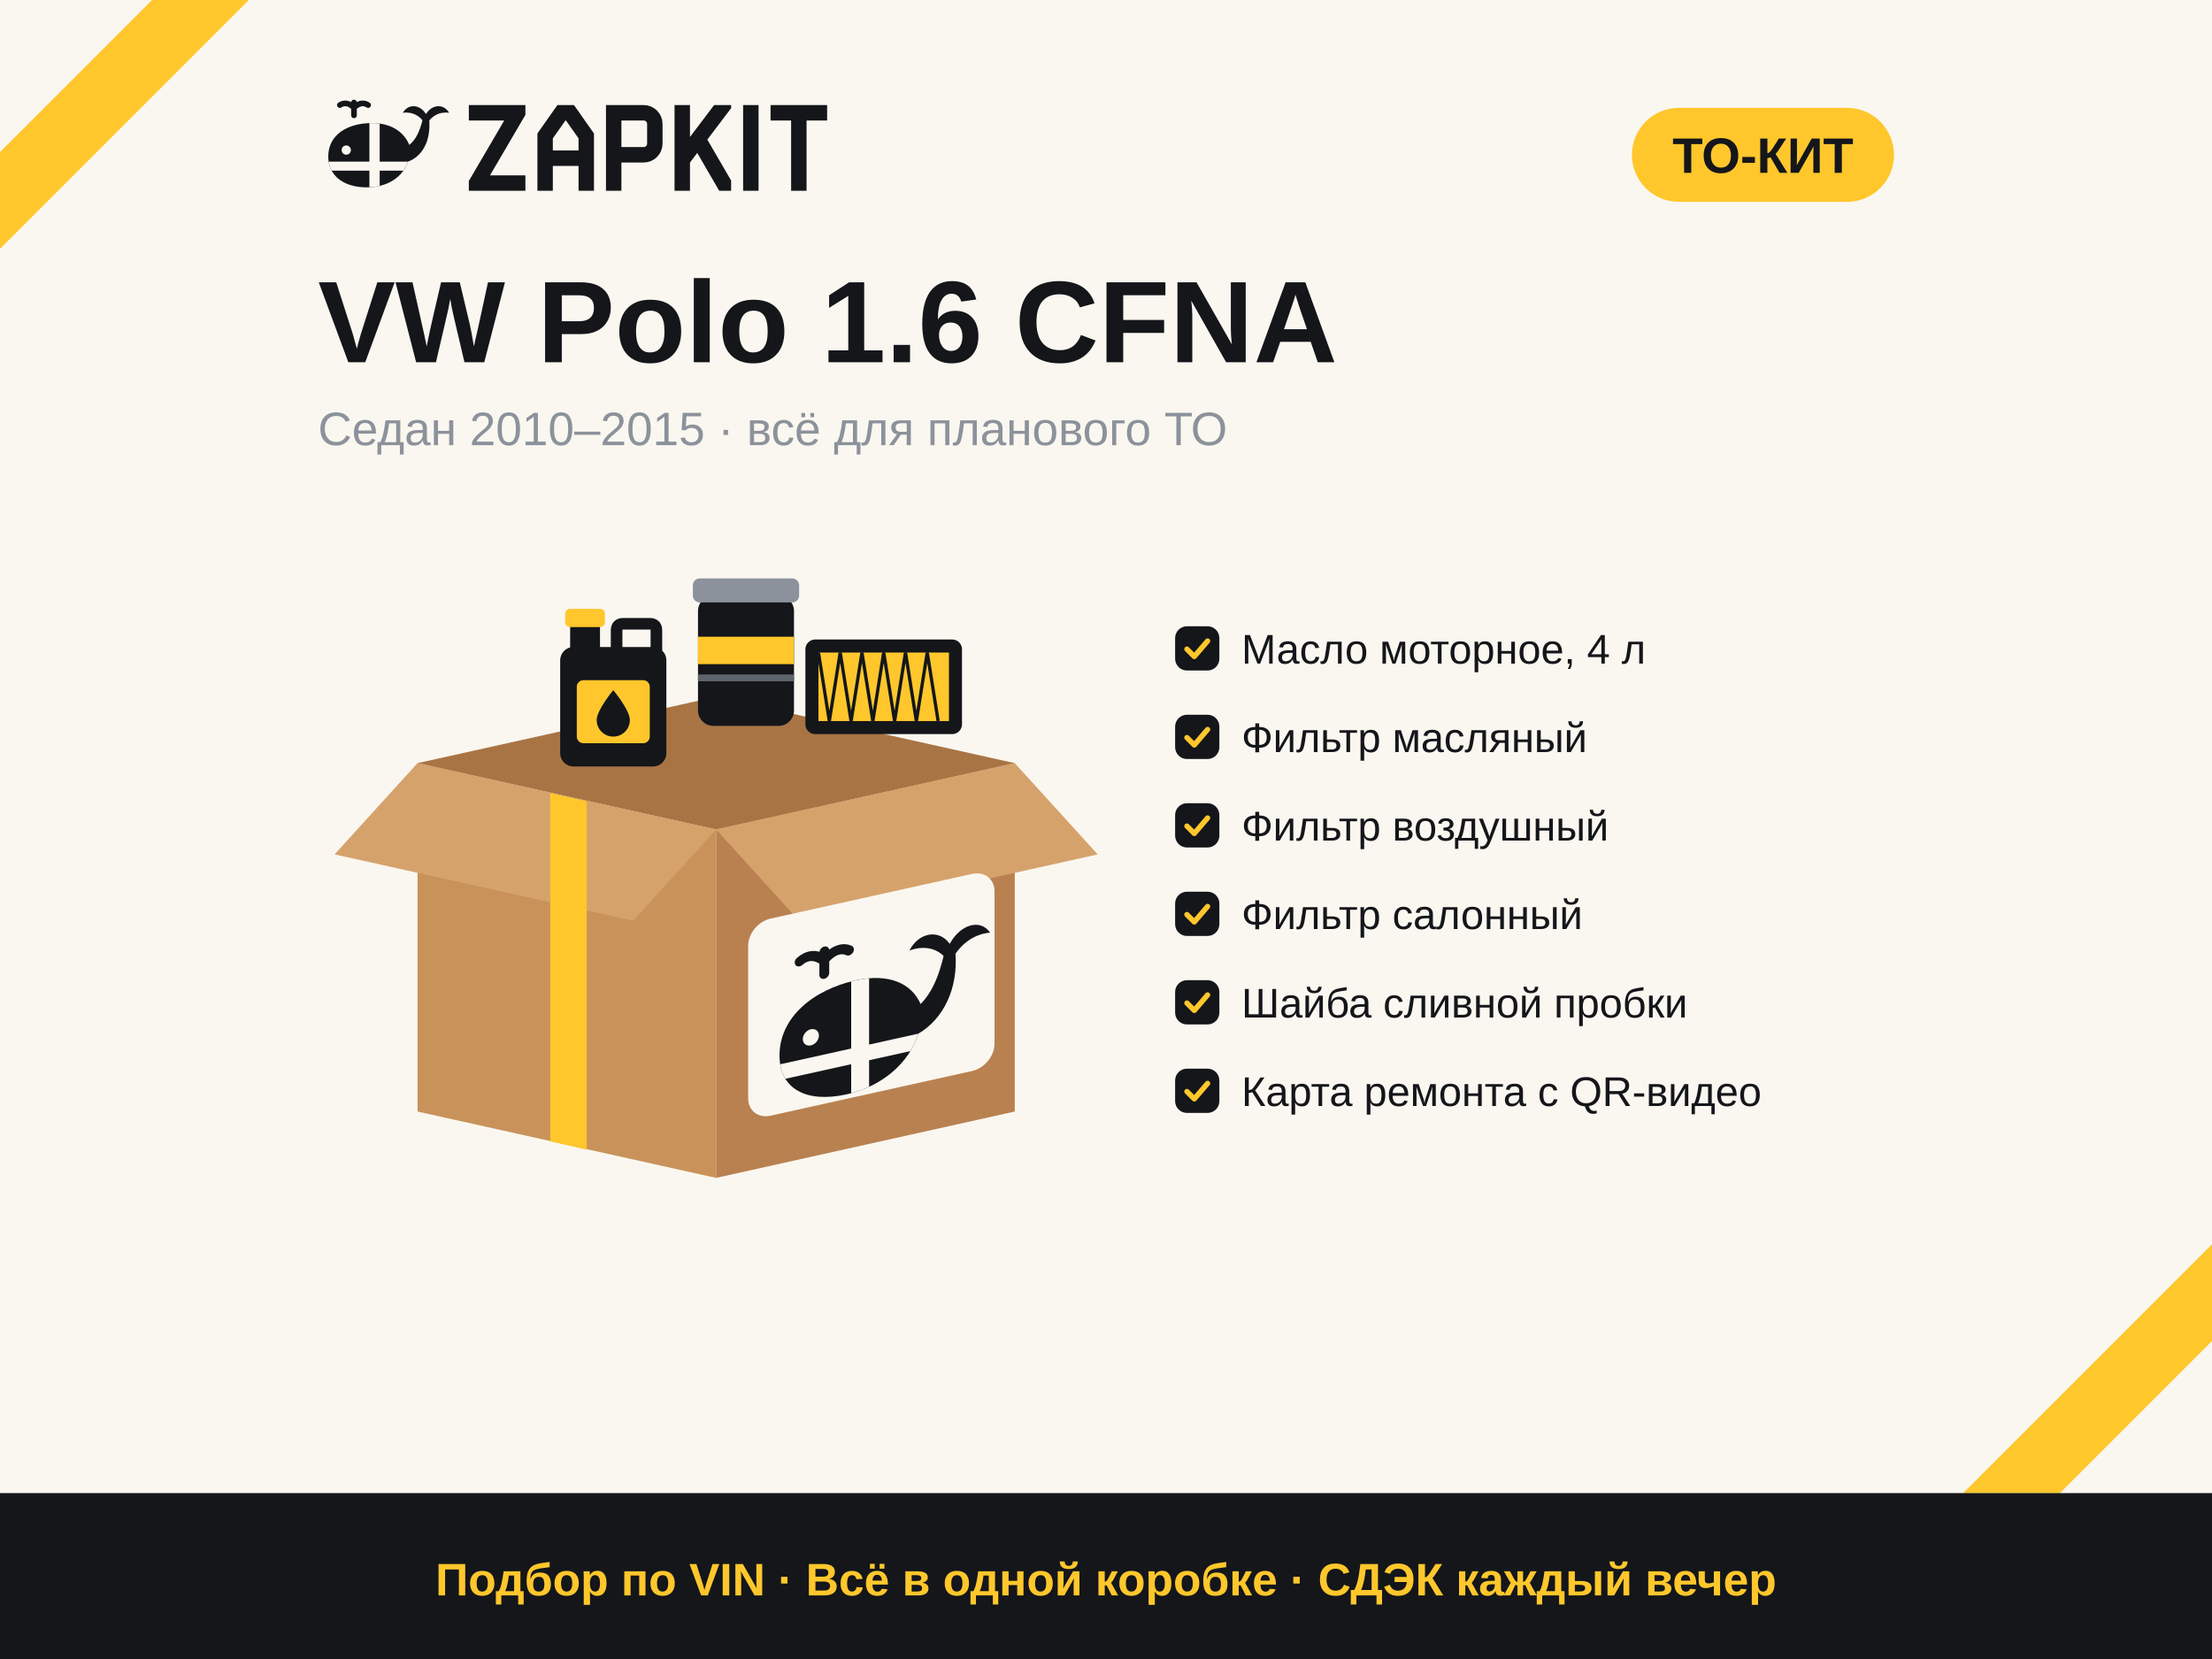
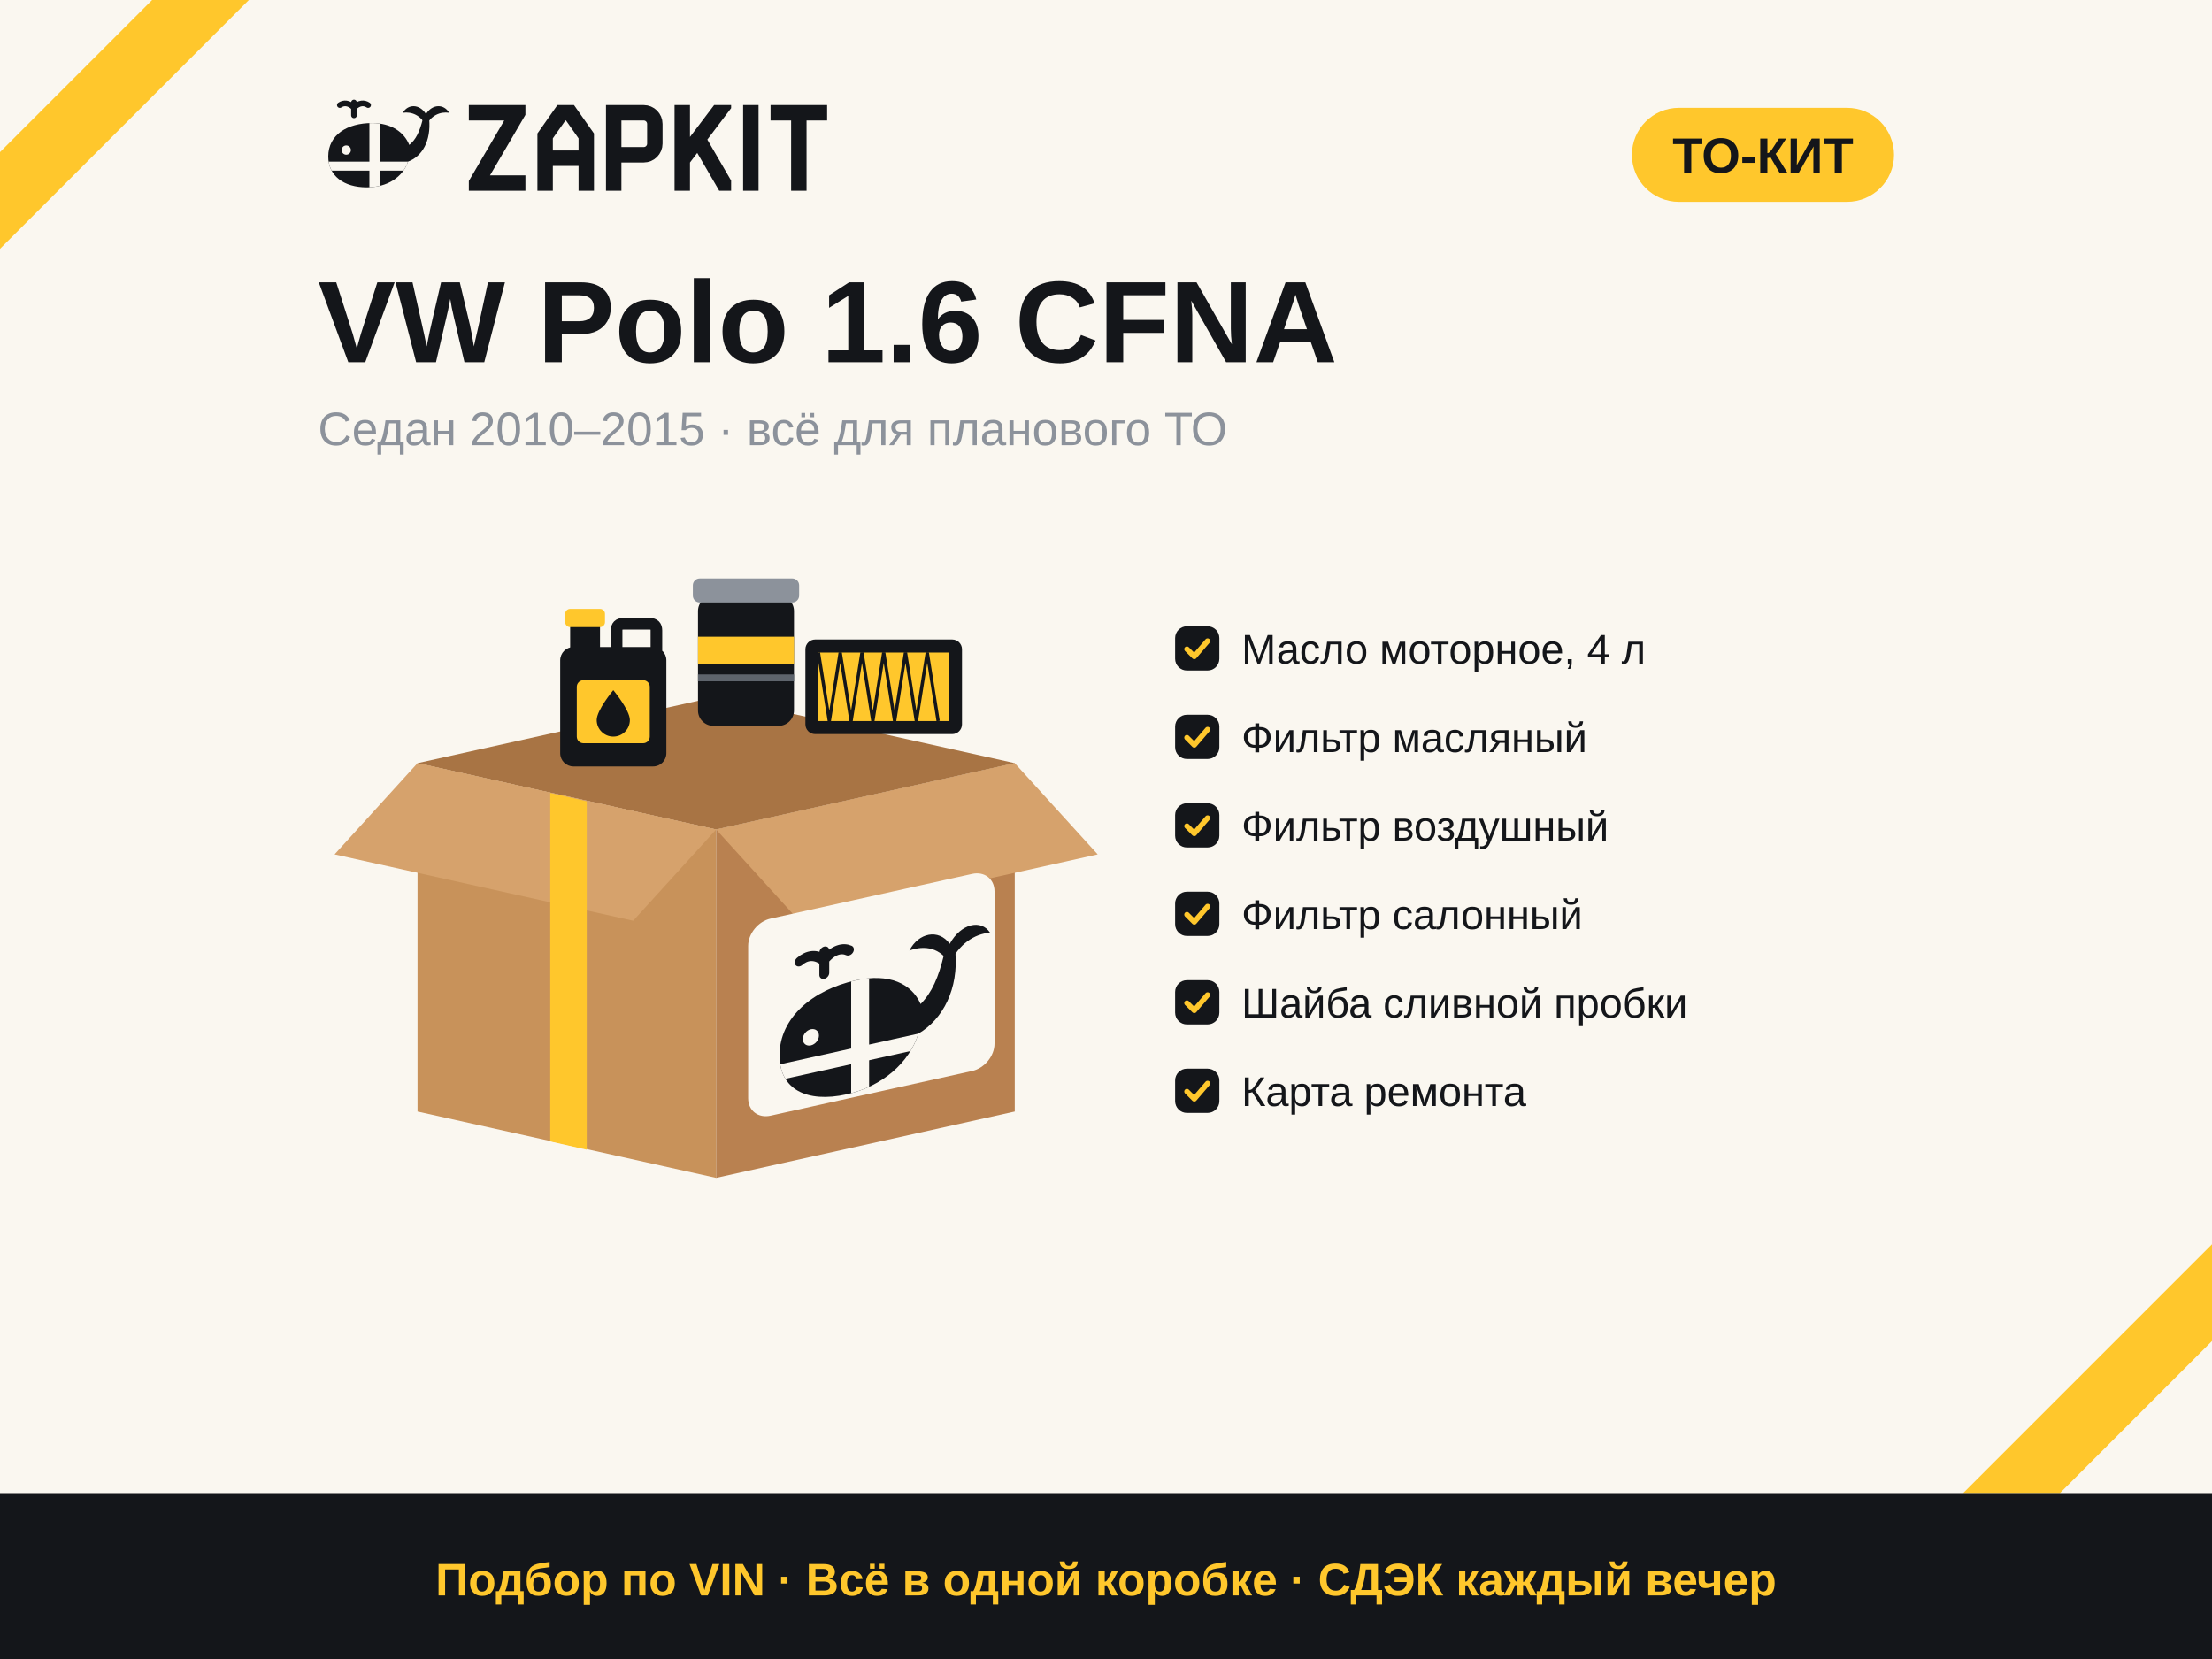
<svg xmlns="http://www.w3.org/2000/svg" viewBox="0 0 1600 1200" width="1600" height="1200" role="img" aria-label="ТО-КИТ VW Polo 1.6 CFNA">
  <rect width="1600" height="1200" fill="#FAF7F0" />
  <path d="M0,110 L110,0 H180 L0,180 Z" fill="#FFC72C" />
  <path d="M1600,900 L1420,1080 H1490 L1600,970 Z" fill="#FFC72C" />
  <g transform="translate(230 76) scale(0.62)">
    <g transform="translate(0 -30) scale(1.5)">
      <defs>
        <clipPath id="wb-m5h">
          <path d="M8,60 C8,43 23,34 42,34 C57,34 67,41 71,51 C76,47 79,41 81.5,31 L86.5,31 C88,48 81,60 70,64 C66,76 54,84 38,84 C20,84 8,75 8,60 Z" />
        </clipPath>
      </defs>
      <path fill="#14161A" d="M8,60 C8,43 23,34 42,34 C57,34 67,41 71,51 C76,47 79,41 81.5,31 L86.5,31 C88,48 81,60 70,64 C66,76 54,84 38,84 C20,84 8,75 8,60 Z" />
      <path fill="#14161A" d="M84,36 C80,28 73,25 66,26 C70,19 79,19 84,27 C89,19 98,19 102,26 C95,25 88,28 84,36 Z" />
      <g clip-path="url(#wb-m5h)" fill="#FAF7F0">
        <rect x="40" y="30" width="8" height="60" />
        <rect x="0" y="64" width="90" height="7" />
      </g>
      <circle cx="22" cy="55" r="3.6" fill="#FAF7F0" />
      <path d="M28,28 V18 M28,22 C24,18 20,18 17,20 M28,22 C32,18 36,18 39,20" fill="none" stroke="#14161A" stroke-width="4.4" stroke-linecap="round" />
    </g>
    <g transform="translate(176 0)">
      <defs>
        <clipPath id="c66-m5h">
          <rect width="66" height="100" />
        </clipPath>
        <clipPath id="c18-m5h">
          <rect width="18" height="100" />
        </clipPath>
      </defs>
      <g transform="translate(0 0)">
        <path clip-path="url(#c66-m5h)" d="M0,9 H57 L9,91 H66" fill="none" stroke="#14161A" stroke-width="18" stroke-linejoin="miter" stroke-miterlimit="10" />
      </g>
      <g transform="translate(80 0)">
        <path clip-path="url(#c66-m5h)" d="M9,100 V36 L28,9 H38 L57,36 V100 M9,62 H57" fill="none" stroke="#14161A" stroke-width="18" stroke-linejoin="miter" stroke-miterlimit="10" />
      </g>
      <g transform="translate(160 0)">
        <path clip-path="url(#c66-m5h)" d="M9,100 V9 H44 A13,13 0 0 1 57,22 V45 A13,13 0 0 1 44,58 H9" fill="none" stroke="#14161A" stroke-width="18" stroke-linejoin="miter" stroke-miterlimit="10" />
      </g>
      <g transform="translate(240 0)">
        <path clip-path="url(#c66-m5h)" d="M9,0 V100 M9,64 L62,-6 M30,44 L66,106" fill="none" stroke="#14161A" stroke-width="18" stroke-linejoin="miter" stroke-miterlimit="10" />
      </g>
      <g transform="translate(320 0)">
        <path clip-path="url(#c18-m5h)" d="M9,0 V100" fill="none" stroke="#14161A" stroke-width="18" stroke-linejoin="miter" stroke-miterlimit="10" />
      </g>
      <g transform="translate(352 0)">
        <path clip-path="url(#c66-m5h)" d="M0,9 H66 M33,9 V100" fill="none" stroke="#14161A" stroke-width="18" stroke-linejoin="miter" stroke-miterlimit="10" />
      </g>
    </g>
  </g>
  <rect x="1180.4" y="78" width="189.6" height="68" rx="34" fill="#FFC72C" />
  <text x="1275.2" y="125" font-family="'Liberation Sans', Arial, Helvetica, sans-serif" font-size="36" font-weight="700" fill="#14161A" text-anchor="middle">ТО-КИТ</text>
  <text x="230" y="262" font-family="'Liberation Sans', Arial, Helvetica, sans-serif" font-size="84" font-weight="700" fill="#14161A" text-anchor="start">VW Polo 1.6 CFNA</text>
  <text x="230" y="322" font-family="'Liberation Sans', Arial, Helvetica, sans-serif" font-size="34" font-weight="400" fill="#8C929B" text-anchor="start">Седан 2010–2015 · всё для планового ТО</text>
  <g transform="translate(230 372) scale(1.2)">
    <path d="M60,150 L240,110 L420,150 L240,190 Z" fill="#A87444" />
    <g transform="translate(118 42) scale(1.0)">
      <rect x="28" y="38" width="64" height="72" rx="8" fill="#14161A" />
      <rect x="34" y="24" width="18" height="16" fill="#14161A" />
      <rect x="31" y="15" width="24" height="11" rx="3" fill="#FFC72C" />
      <path d="M62,40 V28 Q62,24 66,24 H82 Q86,24 86,28 V40" fill="none" stroke="#14161A" stroke-width="7" />
      <rect x="38" y="58" width="44" height="38" rx="4" fill="#FFC72C" />
      <path d="M60,64 C60,64 50,76 50,82 A10,10 0 0 0 70,82 C70,76 60,64 60,64 Z" fill="#14161A" />
    </g>
    <g transform="translate(196 18) scale(1.033333)">
      <rect x="32" y="30" width="56" height="76" rx="9" fill="#14161A" />
      <rect x="29" y="20" width="62" height="14" rx="4" fill="#8C929B" />
      <rect x="32" y="54" width="56" height="16" fill="#FFC72C" />
      <rect x="32" y="76" width="56" height="4" fill="#5E646C" />
    </g>
    <g transform="translate(282 44) scale(0.9833333)">
      <rect x="12" y="32" width="96" height="58" rx="6" fill="#14161A" />
      <rect x="20" y="40" width="80" height="42" fill="#FFC72C" />
      <polyline points="20,40 26.67,82 33.34,40 40.01,82 46.68,40 53.35,82 60.02,40 66.69,82 73.36,40 80.03,82 86.7,40 93.37,82" fill="none" stroke="#14161A" stroke-width="2" />
    </g>
    <path d="M60,150 L240,190 V400 L60,360 Z" fill="#C8925A" />
    <path d="M420,150 L240,190 V400 L420,360 Z" fill="#B98150" />
    <path d="M60,150 L10,205 L190,245 L240,190 Z" fill="#D6A26C" />
    <path d="M420,150 L470,205 L290,245 L240,190 Z" fill="#D6A26C" />
    <path d="M140,168 L162,173 V383 L140,378 Z" fill="#FFC72C" />
    <g transform="translate(262 238) skewY(-12.5) scale(1.35)">
      <rect x="-2" y="6" width="110" height="88" rx="10" fill="#FAF7F0" />
      <g transform="translate(4 8)">
        <defs>
          <clipPath id="wb-m5">
            <path d="M8,60 C8,43 23,34 42,34 C57,34 67,41 71,51 C76,47 79,41 81.5,31 L86.5,31 C88,48 81,60 70,64 C66,76 54,84 38,84 C20,84 8,75 8,60 Z" />
          </clipPath>
        </defs>
        <path fill="#14161A" d="M8,60 C8,43 23,34 42,34 C57,34 67,41 71,51 C76,47 79,41 81.5,31 L86.5,31 C88,48 81,60 70,64 C66,76 54,84 38,84 C20,84 8,75 8,60 Z" />
        <path fill="#14161A" d="M84,36 C80,28 73,25 66,26 C70,19 79,19 84,27 C89,19 98,19 102,26 C95,25 88,28 84,36 Z" />
        <g clip-path="url(#wb-m5)" fill="#FAF7F0">
          <rect x="40" y="30" width="8" height="60" />
          <rect x="0" y="64" width="90" height="7" />
        </g>
        <circle cx="22" cy="55" r="3.6" fill="#FAF7F0" />
        <path d="M28,28 V18 M28,22 C24,18 20,18 17,20 M28,22 C32,18 36,18 39,20" fill="none" stroke="#14161A" stroke-width="4.4" stroke-linecap="round" />
      </g>
    </g>
  </g>
  <g transform="translate(850 453) scale(1.066667)">
    <rect width="30" height="30" rx="8" fill="#14161A" />
    <path d="M8,15.5 L13,20.5 L22,10" fill="none" stroke="#FFC72C" stroke-width="3.6" stroke-linecap="round" stroke-linejoin="round" />
  </g>
  <text x="898" y="480" font-family="'Liberation Sans', Arial, Helvetica, sans-serif" font-size="30" font-weight="400" fill="#14161A" text-anchor="start">Масло моторное, 4 л</text>
  <g transform="translate(850 517) scale(1.066667)">
    <rect width="30" height="30" rx="8" fill="#14161A" />
    <path d="M8,15.5 L13,20.5 L22,10" fill="none" stroke="#FFC72C" stroke-width="3.6" stroke-linecap="round" stroke-linejoin="round" />
  </g>
  <text x="898" y="544" font-family="'Liberation Sans', Arial, Helvetica, sans-serif" font-size="30" font-weight="400" fill="#14161A" text-anchor="start">Фильтр масляный</text>
  <g transform="translate(850 581) scale(1.066667)">
    <rect width="30" height="30" rx="8" fill="#14161A" />
    <path d="M8,15.5 L13,20.5 L22,10" fill="none" stroke="#FFC72C" stroke-width="3.6" stroke-linecap="round" stroke-linejoin="round" />
  </g>
  <text x="898" y="608" font-family="'Liberation Sans', Arial, Helvetica, sans-serif" font-size="30" font-weight="400" fill="#14161A" text-anchor="start">Фильтр воздушный</text>
  <g transform="translate(850 645) scale(1.066667)">
    <rect width="30" height="30" rx="8" fill="#14161A" />
    <path d="M8,15.5 L13,20.5 L22,10" fill="none" stroke="#FFC72C" stroke-width="3.6" stroke-linecap="round" stroke-linejoin="round" />
  </g>
  <text x="898" y="672" font-family="'Liberation Sans', Arial, Helvetica, sans-serif" font-size="30" font-weight="400" fill="#14161A" text-anchor="start">Фильтр салонный</text>
  <g transform="translate(850 709) scale(1.066667)">
    <rect width="30" height="30" rx="8" fill="#14161A" />
    <path d="M8,15.5 L13,20.5 L22,10" fill="none" stroke="#FFC72C" stroke-width="3.6" stroke-linecap="round" stroke-linejoin="round" />
  </g>
  <text x="898" y="736" font-family="'Liberation Sans', Arial, Helvetica, sans-serif" font-size="30" font-weight="400" fill="#14161A" text-anchor="start">Шайба сливной пробки</text>
  <g transform="translate(850 773) scale(1.066667)">
    <rect width="30" height="30" rx="8" fill="#14161A" />
    <path d="M8,15.5 L13,20.5 L22,10" fill="none" stroke="#FFC72C" stroke-width="3.6" stroke-linecap="round" stroke-linejoin="round" />
  </g>
-   <text x="898" y="800" font-family="'Liberation Sans', Arial, Helvetica, sans-serif" font-size="30" font-weight="400" fill="#14161A" text-anchor="start">Карта ремонта с QR-видео</text>
+   <text x="898" y="800" font-family="'Liberation Sans', Arial, Helvetica, sans-serif" font-size="30" font-weight="400" fill="#14161A" text-anchor="start">Карта ремонта</text>
  <rect y="1080" width="1600" height="120" fill="#14161A" />
  <text x="800.0" y="1154" font-family="'Liberation Sans', Arial, Helvetica, sans-serif" font-size="33" font-weight="700" fill="#FFC72C" text-anchor="middle">Подбор по VIN · Всё в одной коробке · СДЭК каждый вечер</text>
</svg>
